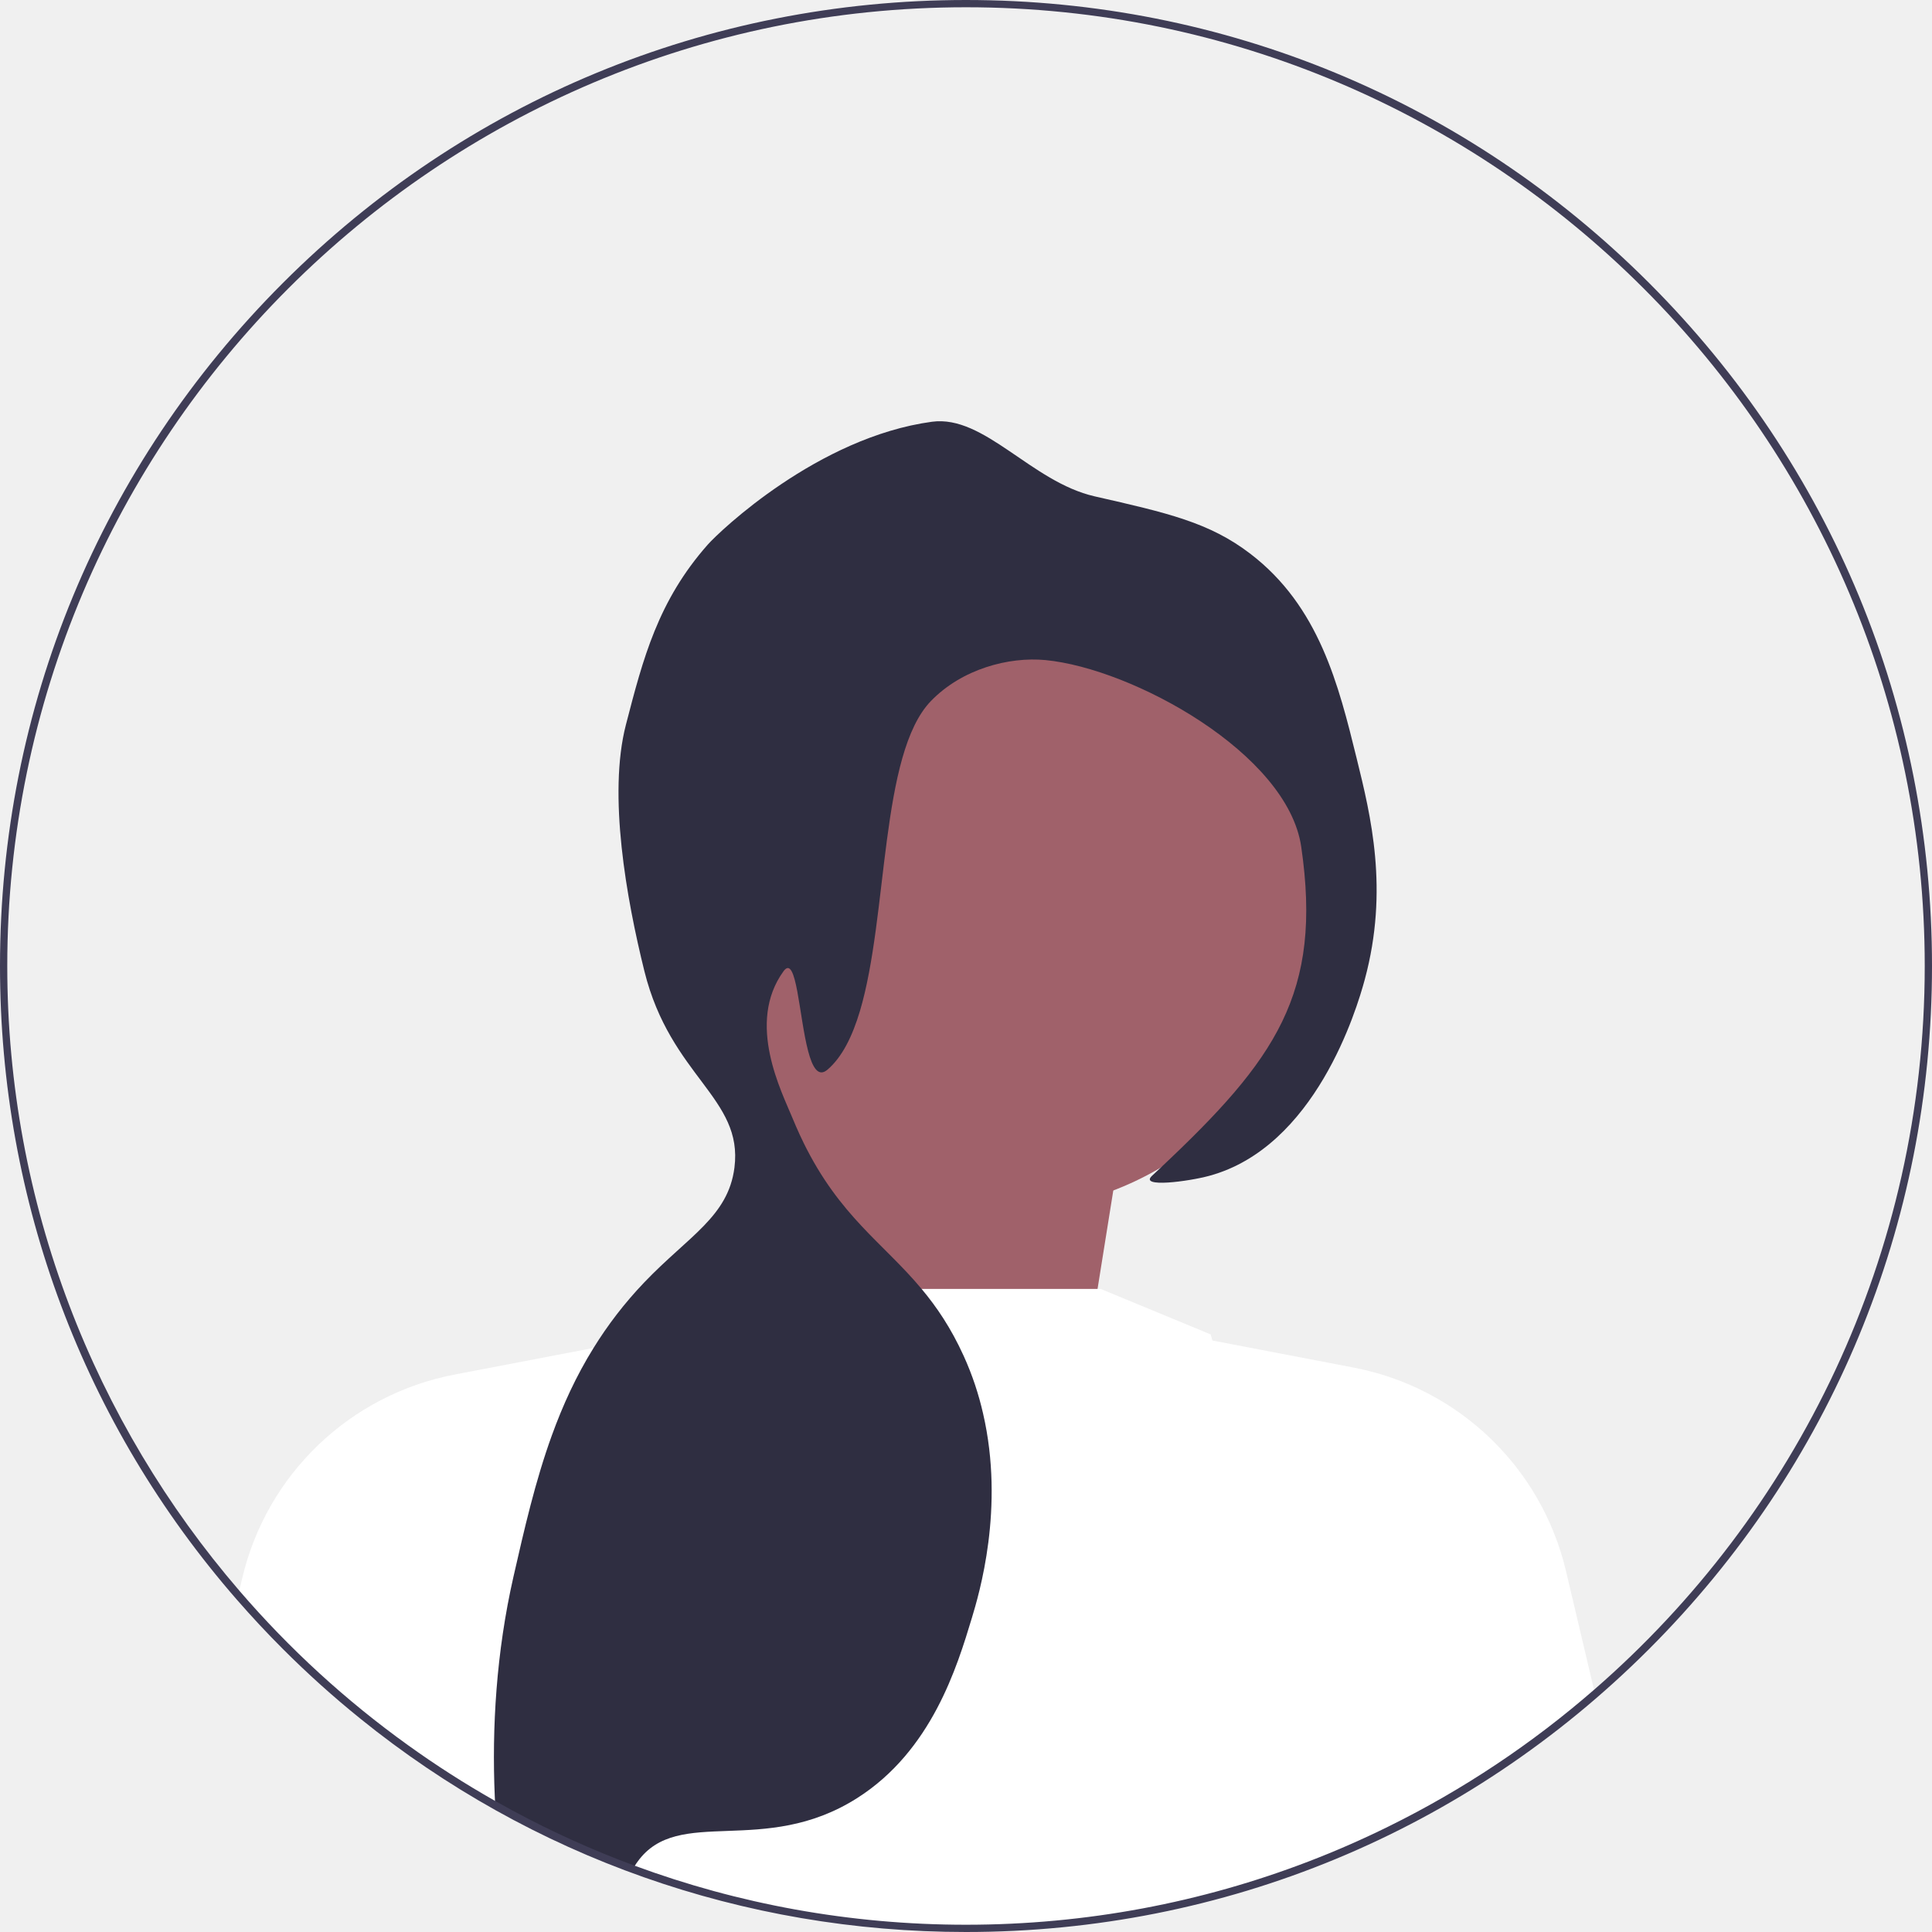
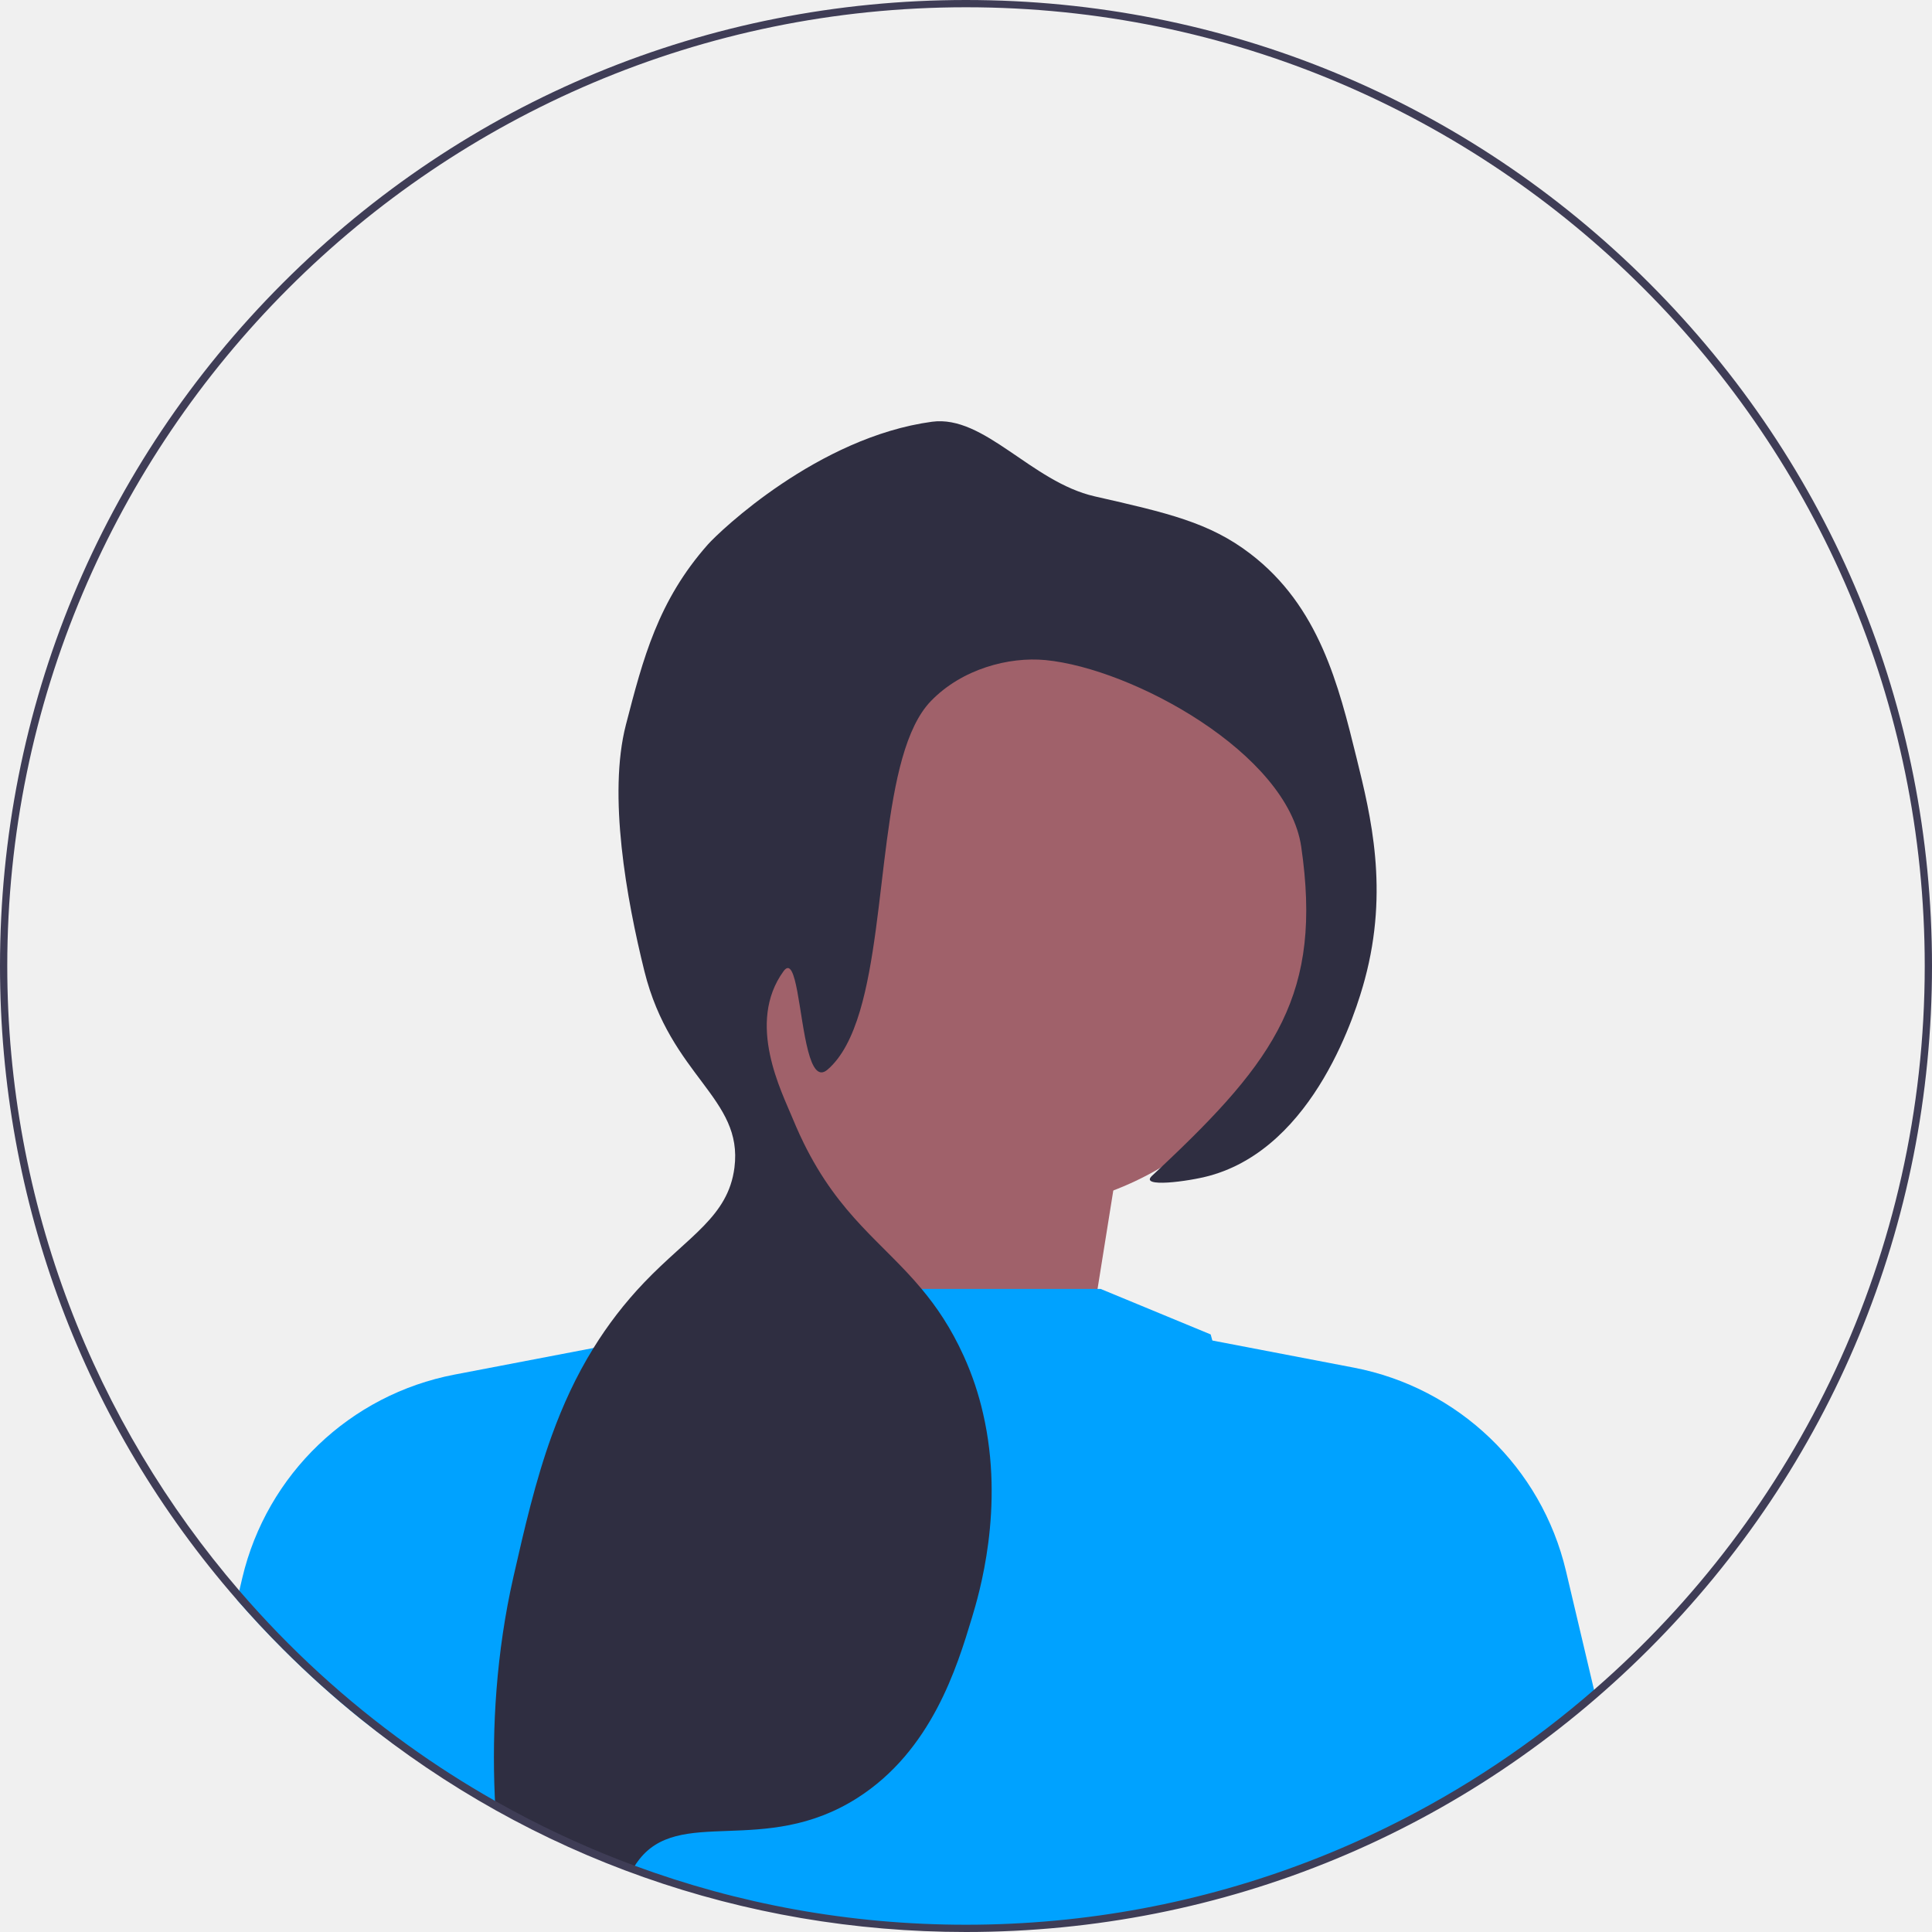
<svg xmlns="http://www.w3.org/2000/svg" width="532" height="532" viewBox="0 0 532 532">
  <g>
    <polygon points="297.055 387.221 309.716 308.09 224.255 273.273 211.594 393.551 297.055 387.221" fill="#a0616a" />
-     <path d="M382.947,504.165c-7.337,3.577-14.814,6.806-22.403,9.671-15.178,5.743-30.845,10.077-46.918,12.97-15.709,2.836-31.837,4.276-47.966,4.276-21.789,0-43.452-2.614-64.402-7.785-8.204-2.012-16.478-4.471-24.612-7.337-.853-.307-1.719-.614-2.572-.923-10.091-3.661-20.014-7.952-29.559-12.801-1.286-.643-2.572-1.301-3.857-2-1.426-.726-2.837-1.495-4.263-2.292-1.817-.992-3.62-2.027-5.423-3.075-6.037-3.494-11.977-7.268-17.652-11.194l-.377-.251c-.335-.237-.671-.461-.992-.699,.209-1.104,.405-2.111,.587-3.005,.699-3.508,1.16-5.436,1.16-5.436l38.266-79.049,10.664-22.026,5.199-2.139,39.273-16.142h95.987l30.286,12.522s.154,.573,.461,1.677c3.019,10.831,20.629,72.326,47.952,132.493,.377,.838,.769,1.691,1.16,2.544l-0,0Z" fill="#ffffff" />
+     <path d="M382.947,504.165c-7.337,3.577-14.814,6.806-22.403,9.671-15.178,5.743-30.845,10.077-46.918,12.97-15.709,2.836-31.837,4.276-47.966,4.276-21.789,0-43.452-2.614-64.402-7.785-8.204-2.012-16.478-4.471-24.612-7.337-.853-.307-1.719-.614-2.572-.923-10.091-3.661-20.014-7.952-29.559-12.801-1.286-.643-2.572-1.301-3.857-2-1.426-.726-2.837-1.495-4.263-2.292-1.817-.992-3.62-2.027-5.423-3.075-6.037-3.494-11.977-7.268-17.652-11.194l-.377-.251c-.335-.237-.671-.461-.992-.699,.209-1.104,.405-2.111,.587-3.005,.699-3.508,1.16-5.436,1.16-5.436l38.266-79.049,10.664-22.026,5.199-2.139,39.273-16.142h95.987l30.286,12.522s.154,.573,.461,1.677c3.019,10.831,20.629,72.326,47.952,132.493,.377,.838,.769,1.691,1.16,2.544l-0,0Z" fill="#00a2ff" />
    <circle cx="275.459" cy="246.378" r="87.15" fill="#a0616a" />
-     <path d="M167.98,370.32l-.15,.75-26.57,126.33-.23,1.1-.37,1.74c-1.43-.73-2.84-1.5-4.26-2.29-1.82-1-3.62-2.03-5.43-3.08-6.03-3.49-11.97-7.27-17.65-11.19l-.38-.26c-.33-.23-.67-.46-.99-.69-4.34-3.03-8.57-6.19-12.7-9.45-.03-.02-.05-.04-.08-.07-7.37-5.94-14.47-12.33-21.26-19.12-4.38-4.38-8.59-8.89-12.62-13.52l.61-2.56,.06-.26,.76-3.26c6.76-28.55,29.63-50.46,58.44-55.98l38.28-7.33,4.54-.86Z" fill="#ffffff" />
-     <path d="M439.396,467.225c-11.279,9.602-23.368,18.296-36.128,25.927-1.244,.755-2.516,1.495-3.787,2.236-5.423,3.131-10.943,6.052-16.534,8.777-7.337,3.577-14.814,6.806-22.403,9.671l-.587-2.768-30.007-142.681,3.885,.741,38.937,7.463c28.804,5.521,51.683,27.435,58.434,55.987l7.449,31.544,.741,3.102h-0Z" fill="#ffffff" />
+     <path d="M167.98,370.32l-.15,.75-26.57,126.33-.23,1.1-.37,1.74c-1.43-.73-2.84-1.5-4.26-2.29-1.82-1-3.62-2.03-5.43-3.08-6.03-3.49-11.97-7.27-17.65-11.19l-.38-.26c-.33-.23-.67-.46-.99-.69-4.34-3.03-8.57-6.19-12.7-9.45-.03-.02-.05-.04-.08-.07-7.37-5.94-14.47-12.33-21.26-19.12-4.38-4.38-8.59-8.89-12.62-13.52l.61-2.56,.06-.26,.76-3.26c6.76-28.55,29.63-50.46,58.44-55.98l38.28-7.33,4.54-.86Z" fill="#00a2ff" />
+     <path d="M439.396,467.225c-11.279,9.602-23.368,18.296-36.128,25.927-1.244,.755-2.516,1.495-3.787,2.236-5.423,3.131-10.943,6.052-16.534,8.777-7.337,3.577-14.814,6.806-22.403,9.671l-.587-2.768-30.007-142.681,3.885,.741,38.937,7.463c28.804,5.521,51.683,27.435,58.434,55.987l7.449,31.544,.741,3.102h-0Z" fill="#00a2ff" />
    <path d="M375.819,269.674c-2.264,8.442-13.655,46.163-42.823,54.101-5.73,1.565-19.399,3.368-15.779,0,.824-.768,1.621-1.523,2.418-2.264,31.656-29.769,44.569-47.965,38.672-88.356-3.746-25.716-46.4-49.07-70.398-51.391-10.119-.977-23.032,2.446-31.558,11.265-14.074,14.534-11.754,59.147-19.552,85.352-2.096,7.015-4.906,12.718-8.945,16.169-2.516,2.152-4.123-.587-5.311-5.073-2.529-9.532-3.186-26.987-6.778-22.055-10.384,14.298-.489,33.249,2.502,40.559,.615,1.496,1.244,2.934,1.873,4.305v.014c.363,.782,.741,1.565,1.104,2.307v.014c9.979,20.349,21.97,27.63,32.536,40.307,4.151,4.961,8.078,10.733,11.586,18.449,2.404,5.283,4.137,10.594,5.325,15.806,6.051,26.136-1.132,49.881-3.075,56.338-4.067,13.445-11.055,36.547-31.558,49.586-25.744,16.381-49.238,1.944-60.474,17.499-.14,.182-.266,.363-.391,.545-.419,.629-.797,1.258-1.118,1.886-10.091-3.661-20.014-7.952-29.559-12.801-1.286-.643-2.572-1.301-3.857-2-1.426-.726-2.837-1.495-4.263-2.292-.056-1.091-.112-2.18-.154-3.284-.824-18.91,.419-39.693,5.129-60.419,3.019-13.235,6.01-26.359,10.594-39.007,2.991-8.245,6.653-16.296,11.474-24.053,3.858-6.233,8.442-12.285,14.004-18.099,12.215-12.76,23.075-18.084,24.794-31.558,2.459-19.231-17.568-25.016-24.794-54.101-4.933-19.887-10.091-48.552-5.087-67.867,4.724-18.252,8.833-34.087,22.544-49.601,3.298-3.718,30.37-29.574,61.732-33.822,14.451-1.942,27.337,16.562,44.807,20.545,20.083,4.571,31.586,7.185,42.822,15.779,18.994,14.507,24.346,36.199,29.308,56.352,3.885,15.765,8.917,36.156,2.25,60.865l0,0Z" fill="#2f2e41" />
  </g>
  <path d="M454.09,77.91C403.85,27.67,337.05,0,266,0S128.15,27.67,77.91,77.91C27.67,128.15,0,194.95,0,266c0,64.85,23.05,126.16,65.29,174.57,4.03,4.63,8.24,9.14,12.62,13.52,6.79,6.79,13.89,13.18,21.26,19.12,.03,.03,.05,.05,.08,.07,47.11,38.05,105.34,58.72,166.75,58.72,71.05,0,137.85-27.67,188.09-77.91,50.24-50.24,77.91-117.04,77.91-188.09s-27.67-137.85-77.91-188.09Zm-15.15,387.39c-17.07,14.85-36.07,27.53-56.56,37.63-7.19,3.55-14.56,6.78-22.1,9.67-29.29,11.24-61.08,17.4-94.28,17.4-32.04,0-62.76-5.74-91.19-16.24-11.67-4.3-22.95-9.41-33.78-15.26-1.59-.86-3.17-1.73-4.74-2.62-8.26-4.68-16.25-9.79-23.92-15.31-17.14-12.3-32.75-26.6-46.47-42.56C26.09,391.77,2,331.65,2,266,2,120.43,120.43,2,266,2s264,118.43,264,264c0,79.48-35.3,150.87-91.06,199.3Z" fill="#3f3d56" />
</svg>
